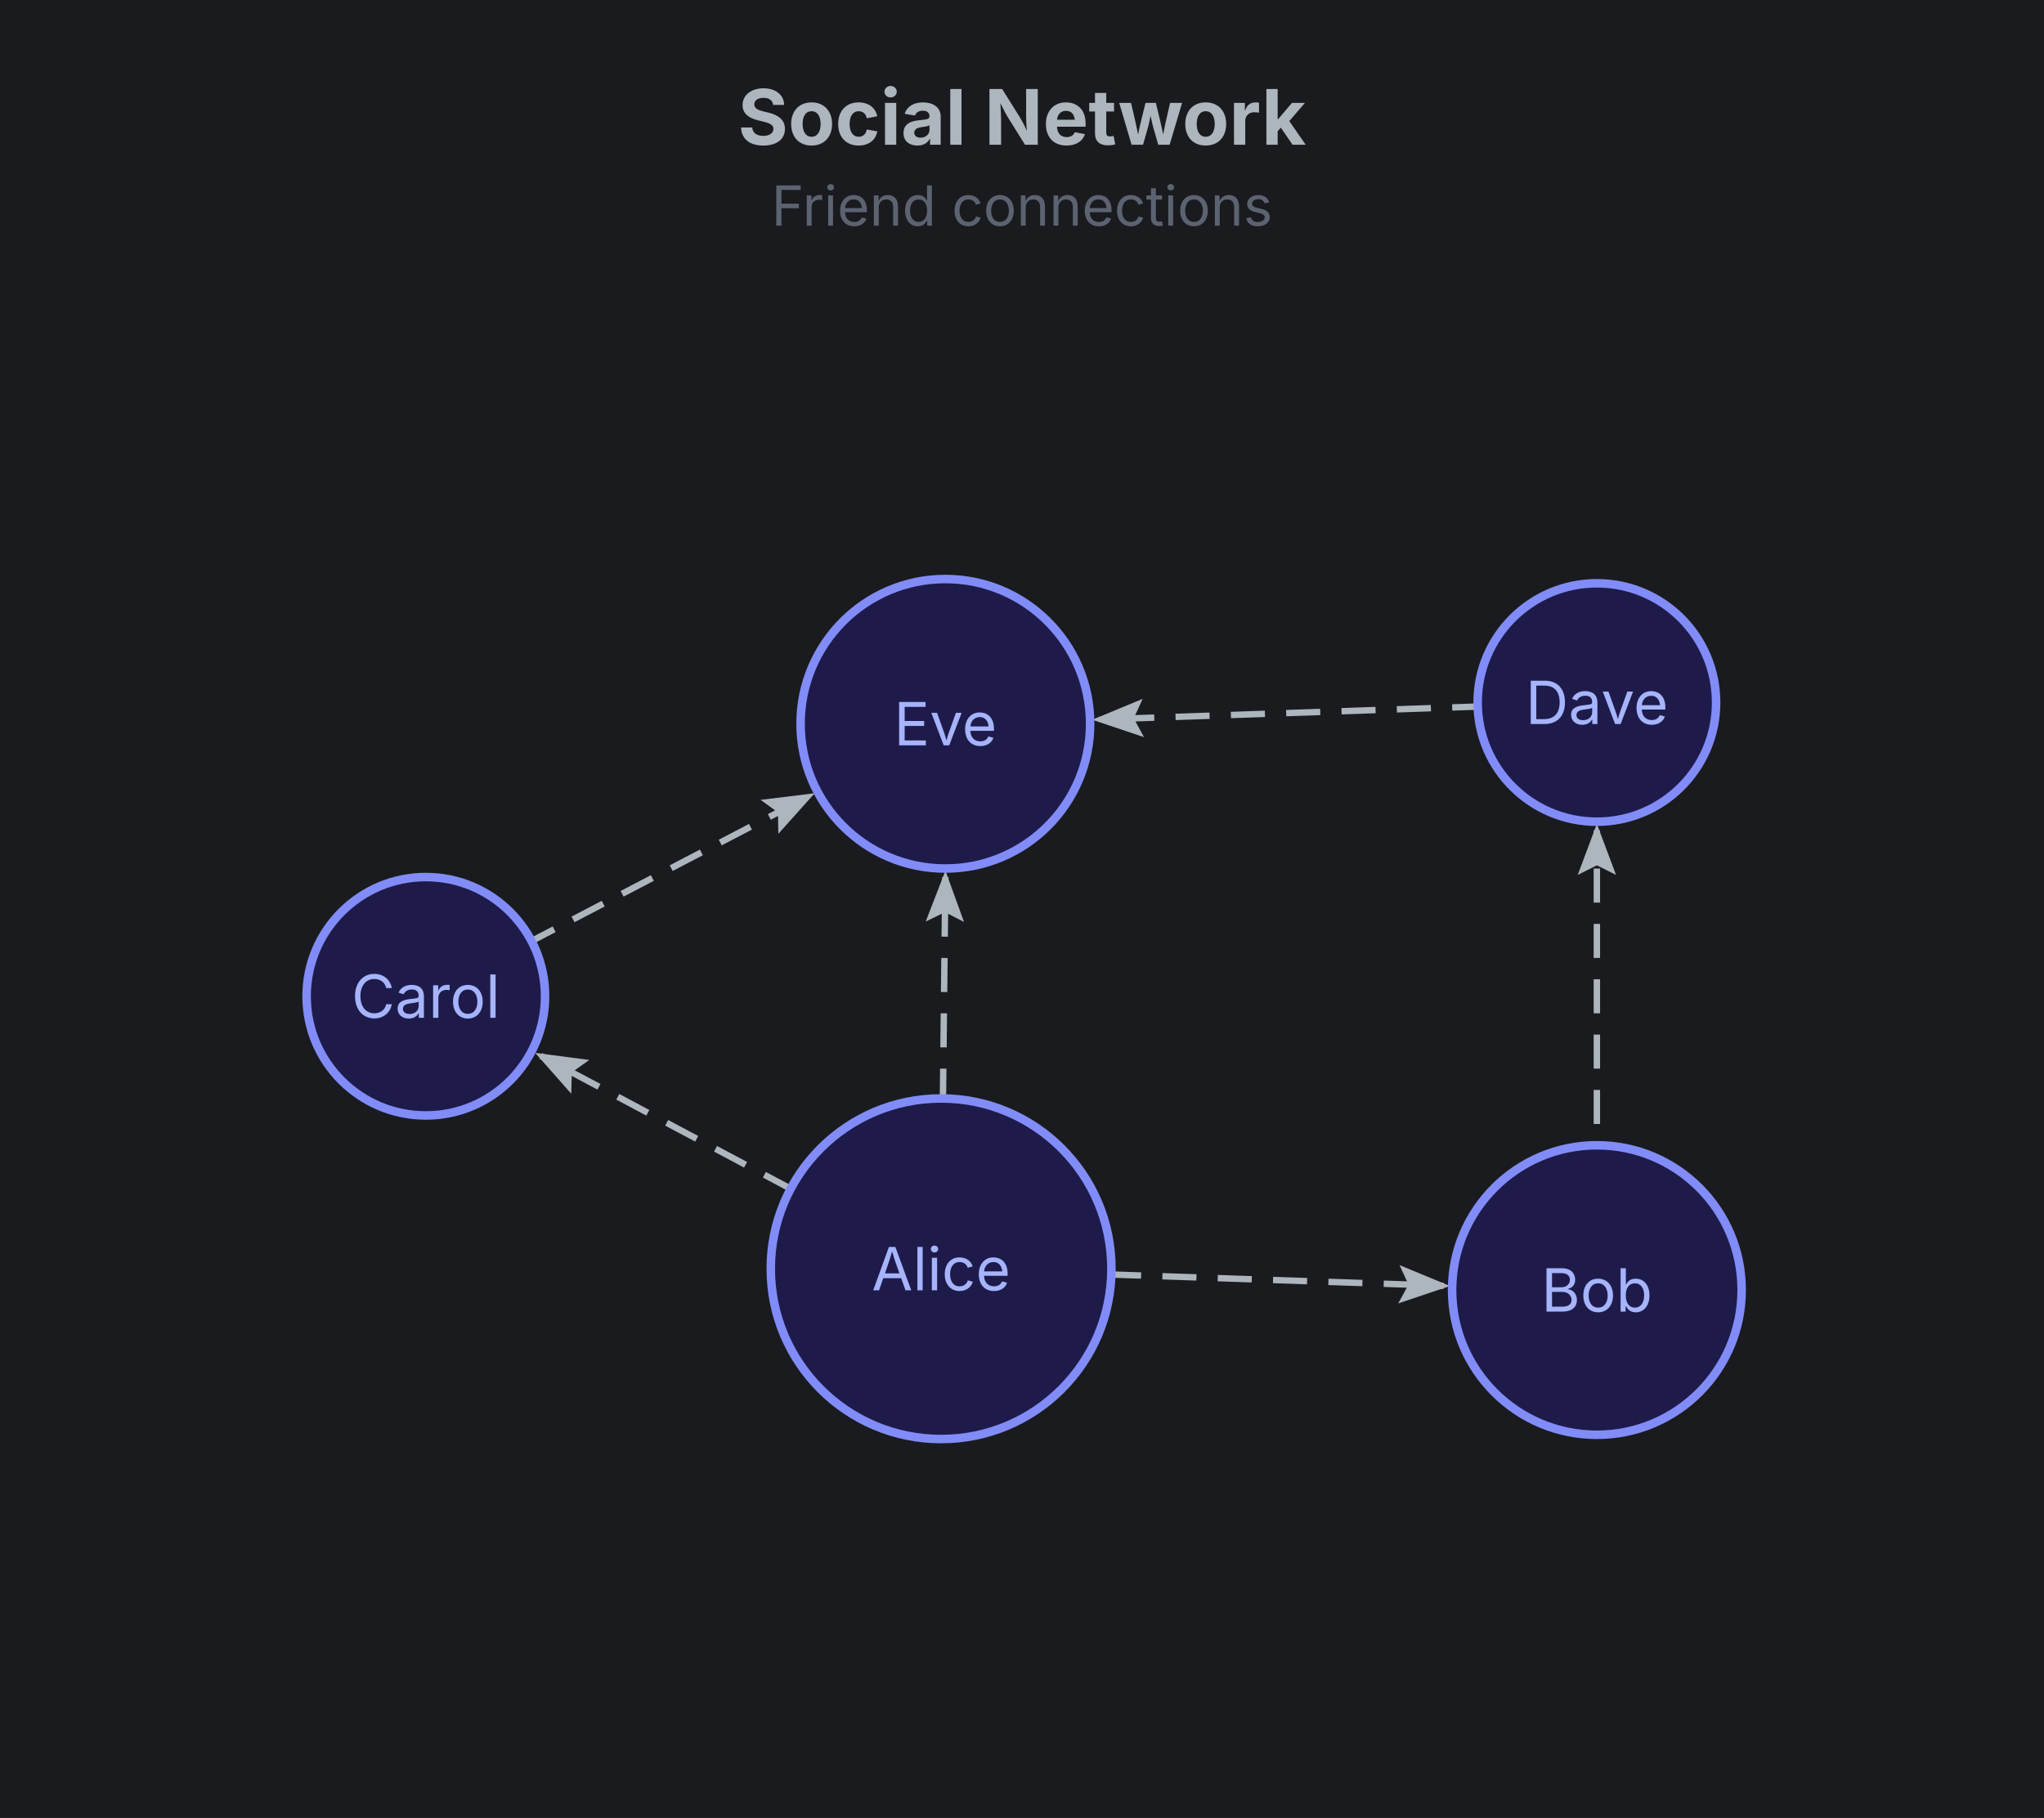
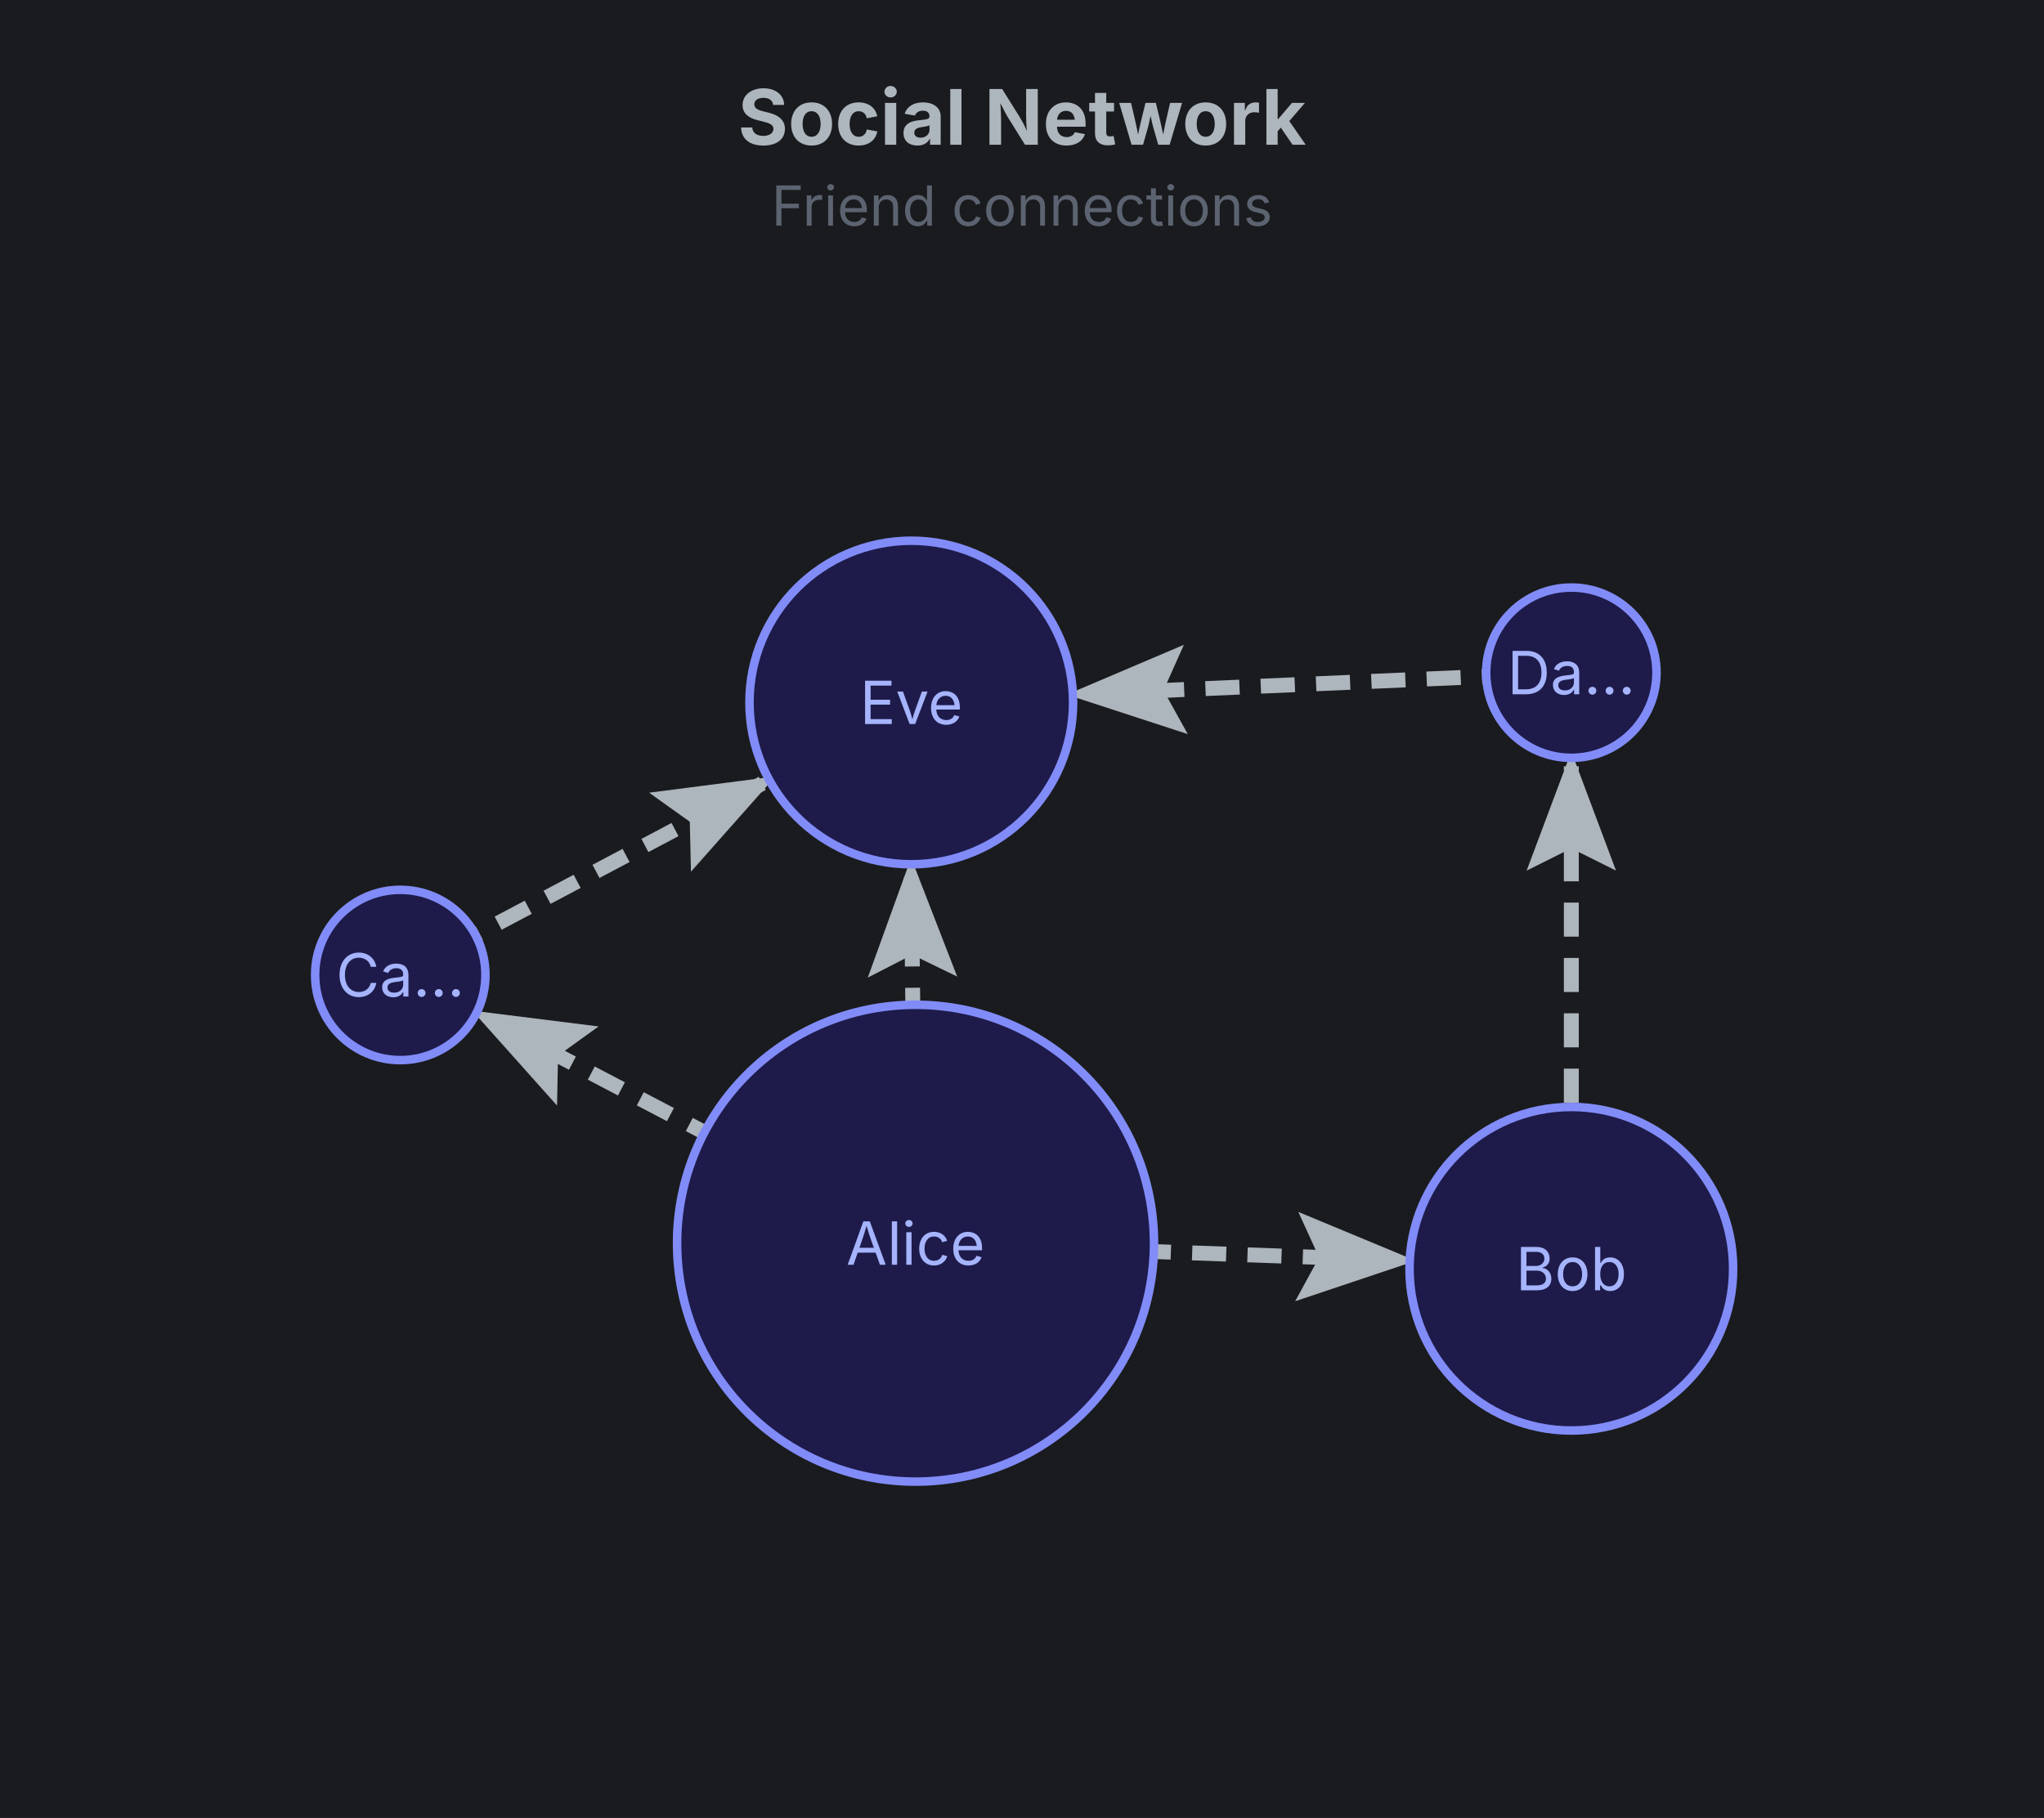
<svg xmlns="http://www.w3.org/2000/svg" width="480" height="427" viewBox="0 0 480 427">
  <rect width="100%" height="100%" fill="#1a1b1e" />
  <text x="240" y="34" text-anchor="middle" font-family="Inter, system-ui, -apple-system, sans-serif" font-size="18" font-weight="700" fill="#adb5bd">Social Network</text>
  <text x="240" y="53" text-anchor="middle" font-family="Inter, system-ui, -apple-system, sans-serif" font-size="13" fill="#5c6370">Friend connections</text>
  <g class="network-diagram" transform="translate(0,67)">
    <defs>
      <marker id="net-1-arr" markerWidth="8" markerHeight="6" refX="7" refY="3" orient="auto" markerUnits="strokeWidth">
        <polygon points="0 0, 8 3, 0 6, 1.5 3" fill="#adb5bd" />
      </marker>
      <style>.net-1-edge{stroke-dasharray:8 5;animation:net-1-dash 1.2s linear infinite;}@keyframes net-1-dash{to{stroke-dashoffset:-26;}}</style>
    </defs>
-     <line x1="221" y1="231" x2="339" y2="235" stroke="#adb5bd" stroke-width="1.5" marker-end="url(#net-1-arr)" class="net-1-edge" />
-     <line x1="221" y1="231" x2="127" y2="181" stroke="#adb5bd" stroke-width="1.5" marker-end="url(#net-1-arr)" class="net-1-edge" />
-     <line x1="375" y1="236" x2="375" y2="128" stroke="#adb5bd" stroke-width="1.5" marker-end="url(#net-1-arr)" class="net-1-edge" />
-     <line x1="100" y1="167" x2="190" y2="120" stroke="#adb5bd" stroke-width="1.5" marker-end="url(#net-1-arr)" class="net-1-edge" />
-     <line x1="375" y1="98" x2="258" y2="102" stroke="#adb5bd" stroke-width="1.5" marker-end="url(#net-1-arr)" class="net-1-edge" />
-     <line x1="221" y1="231" x2="222" y2="139" stroke="#adb5bd" stroke-width="1.5" marker-end="url(#net-1-arr)" class="net-1-edge" />
-     <circle cx="221" cy="231" r="40" fill="#1e1b4b" stroke="#818cf8" stroke-width="2" />
-     <text x="221" y="231" text-anchor="middle" dominant-baseline="middle" font-family="Inter, system-ui, -apple-system, sans-serif" font-size="14" fill="#a5b4fc">Alice</text>
-     <circle cx="375" cy="236" r="34" fill="#1e1b4b" stroke="#818cf8" stroke-width="2" />
-     <text x="375" y="236" text-anchor="middle" dominant-baseline="middle" font-family="Inter, system-ui, -apple-system, sans-serif" font-size="14" fill="#a5b4fc">Bob</text>
-     <circle cx="100" cy="167" r="28" fill="#1e1b4b" stroke="#818cf8" stroke-width="2" />
-     <text x="100" y="167" text-anchor="middle" dominant-baseline="middle" font-family="Inter, system-ui, -apple-system, sans-serif" font-size="14" fill="#a5b4fc">Carol</text>
-     <circle cx="375" cy="98" r="28" fill="#1e1b4b" stroke="#818cf8" stroke-width="2" />
-     <text x="375" y="98" text-anchor="middle" dominant-baseline="middle" font-family="Inter, system-ui, -apple-system, sans-serif" font-size="14" fill="#a5b4fc">Dave</text>
-     <circle cx="222" cy="103" r="34" fill="#1e1b4b" stroke="#818cf8" stroke-width="2" />
-     <text x="222" y="103" text-anchor="middle" dominant-baseline="middle" font-family="Inter, system-ui, -apple-system, sans-serif" font-size="14" fill="#a5b4fc">Eve</text>
+     <line x1="215" y1="225" x2="329" y2="229" stroke="#adb5bd" stroke-width="3.5" marker-end="url(#net-1-arr)" class="net-1-edge" />
+     <line x1="215" y1="225" x2="114" y2="172" stroke="#adb5bd" stroke-width="3.5" marker-end="url(#net-1-arr)" class="net-1-edge" />
+     <line x1="369" y1="231" x2="369" y2="113" stroke="#adb5bd" stroke-width="3.5" marker-end="url(#net-1-arr)" class="net-1-edge" />
+     <line x1="94" y1="162" x2="179" y2="117" stroke="#adb5bd" stroke-width="3.5" marker-end="url(#net-1-arr)" class="net-1-edge" />
+     <line x1="369" y1="91" x2="254" y2="96" stroke="#adb5bd" stroke-width="3.5" marker-end="url(#net-1-arr)" class="net-1-edge" />
+     <line x1="215" y1="225" x2="214" y2="138" stroke="#adb5bd" stroke-width="3.5" marker-end="url(#net-1-arr)" class="net-1-edge" />
+     <circle cx="215" cy="225" r="56" fill="#1e1b4b" stroke="#818cf8" stroke-width="2" />
+     <text x="215" y="225" text-anchor="middle" dominant-baseline="middle" font-family="Inter, system-ui, -apple-system, sans-serif" font-size="14" fill="#a5b4fc">Alice</text>
+     <circle cx="369" cy="231" r="38" fill="#1e1b4b" stroke="#818cf8" stroke-width="2" />
+     <text x="369" y="231" text-anchor="middle" dominant-baseline="middle" font-family="Inter, system-ui, -apple-system, sans-serif" font-size="14" fill="#a5b4fc">Bob</text>
+     <circle cx="94" cy="162" r="20" fill="#1e1b4b" stroke="#818cf8" stroke-width="2" />
+     <text x="94" y="162" text-anchor="middle" dominant-baseline="middle" font-family="Inter, system-ui, -apple-system, sans-serif" font-size="14" fill="#a5b4fc">Ca…</text>
+     <circle cx="369" cy="91" r="20" fill="#1e1b4b" stroke="#818cf8" stroke-width="2" />
+     <text x="369" y="91" text-anchor="middle" dominant-baseline="middle" font-family="Inter, system-ui, -apple-system, sans-serif" font-size="14" fill="#a5b4fc">Da…</text>
+     <circle cx="214" cy="98" r="38" fill="#1e1b4b" stroke="#818cf8" stroke-width="2" />
+     <text x="214" y="98" text-anchor="middle" dominant-baseline="middle" font-family="Inter, system-ui, -apple-system, sans-serif" font-size="14" fill="#a5b4fc">Eve</text>
  </g>
</svg>
